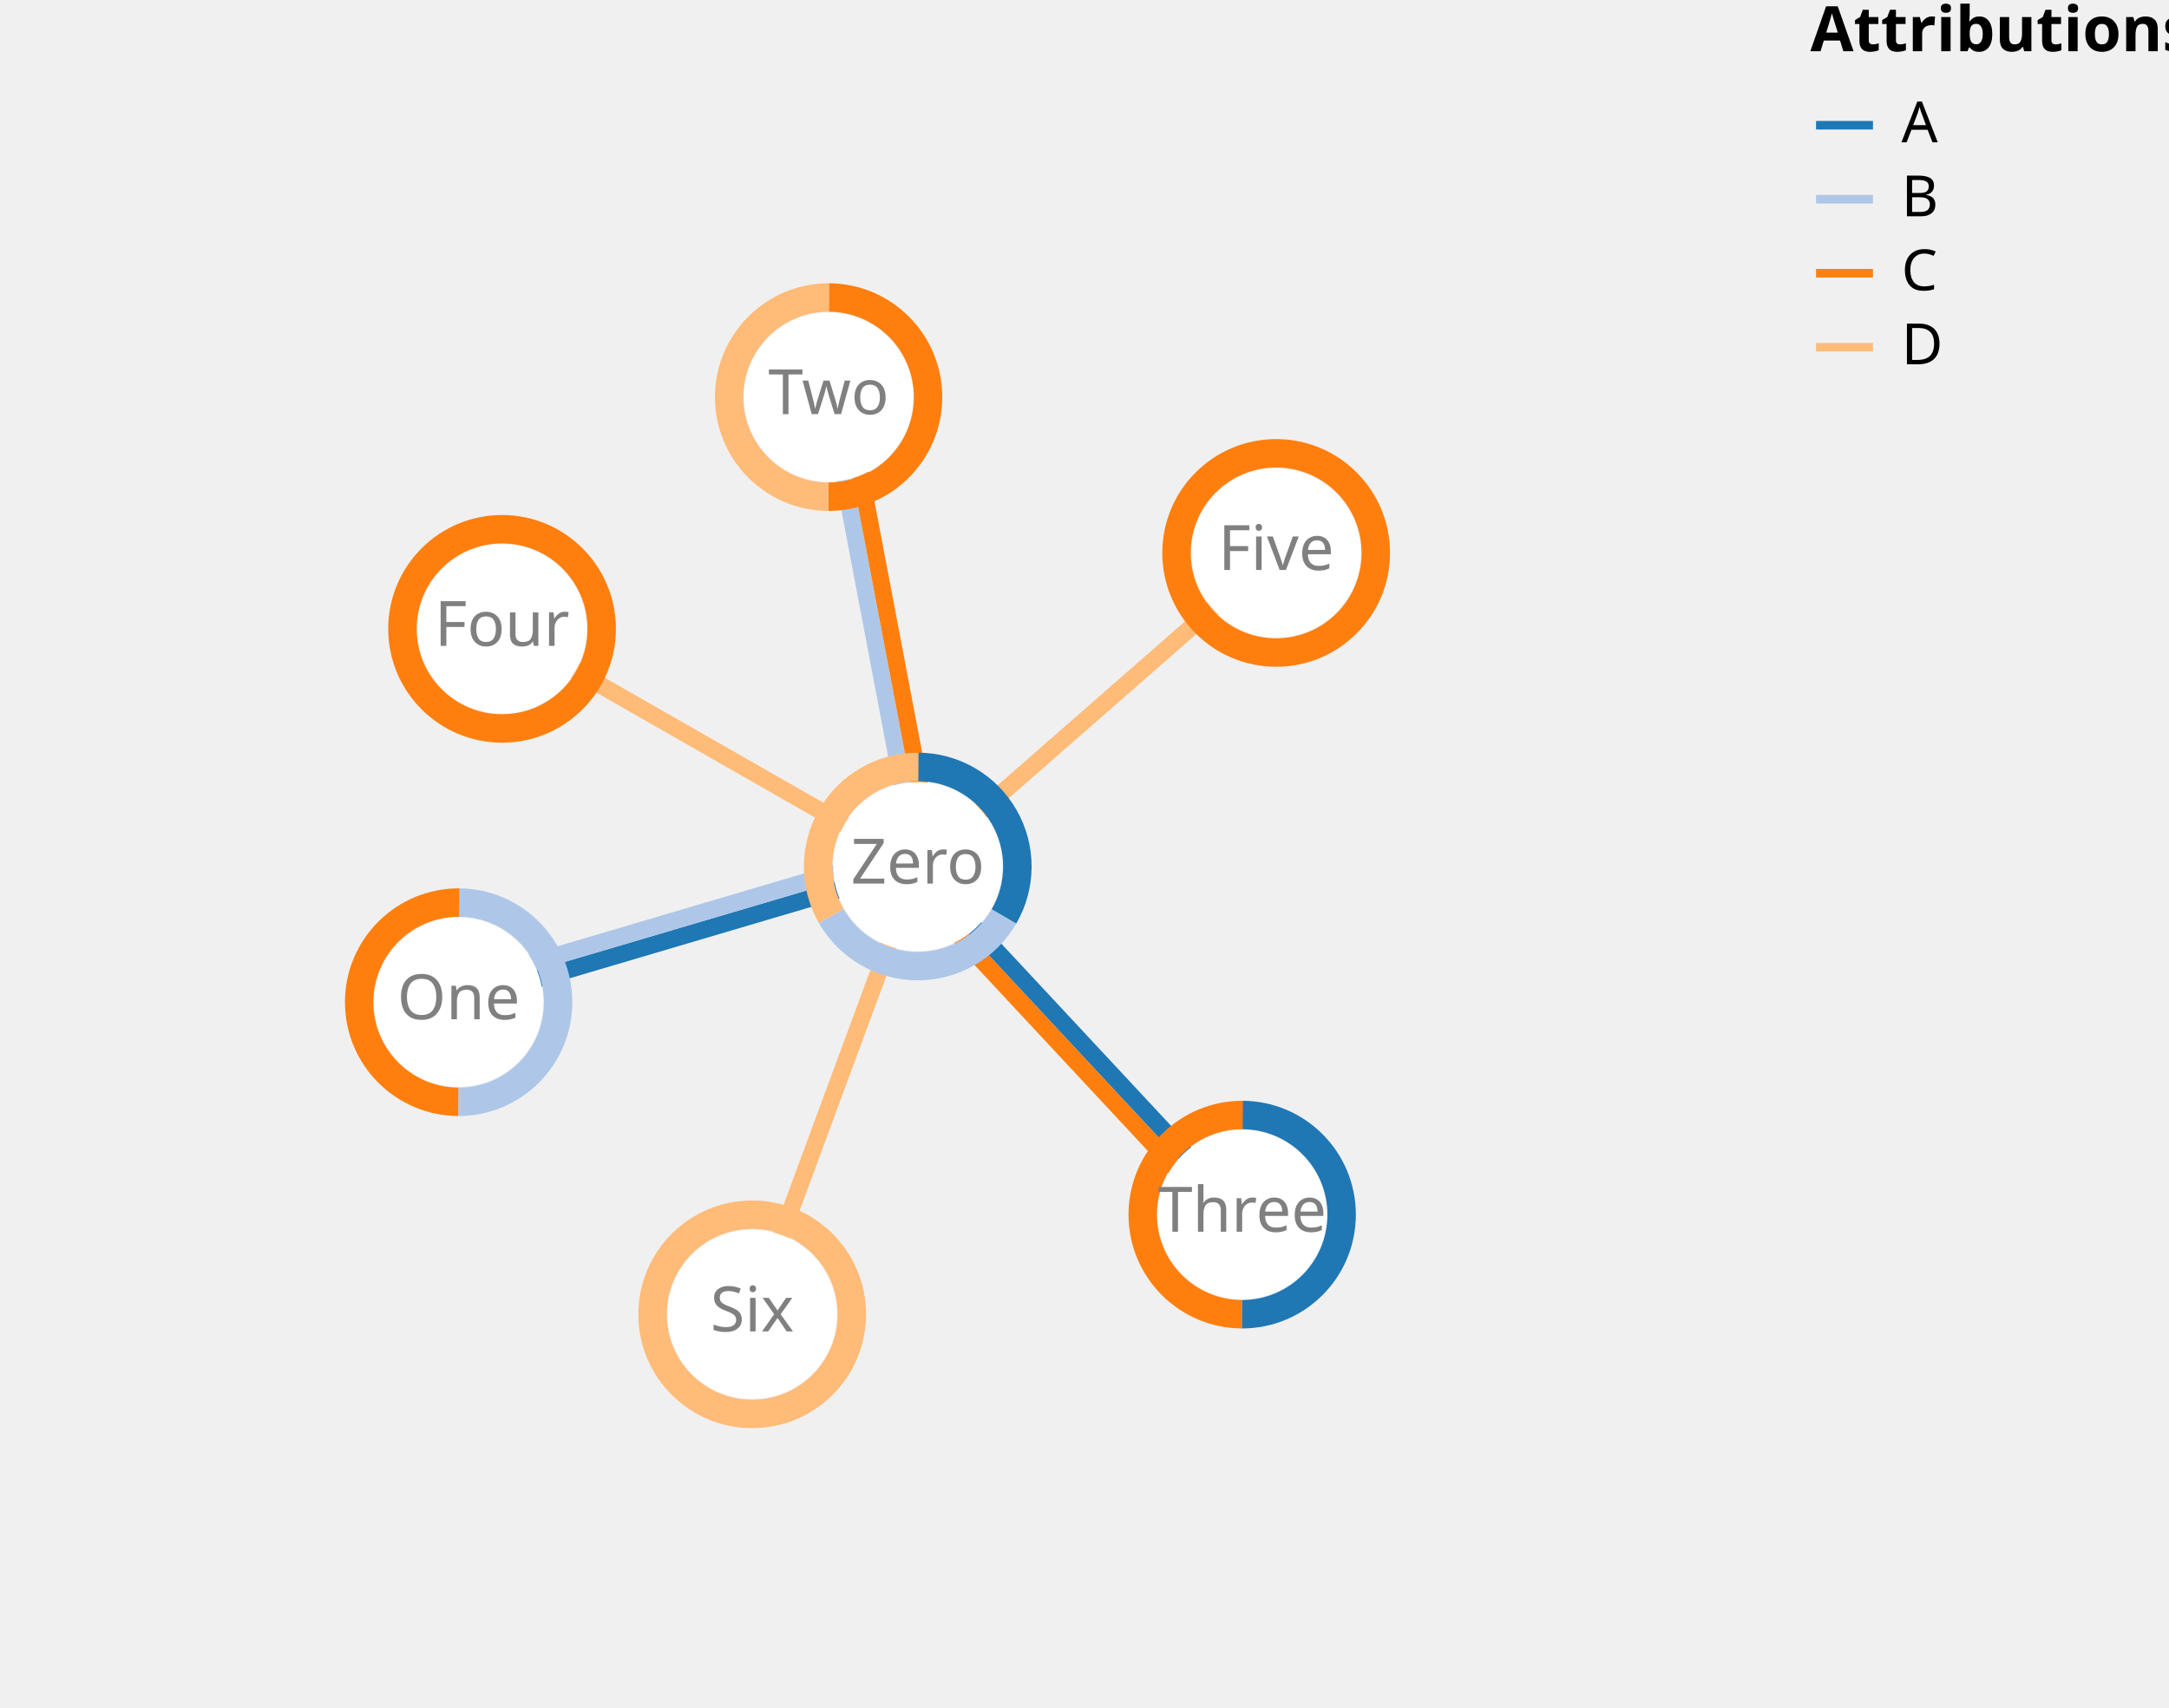
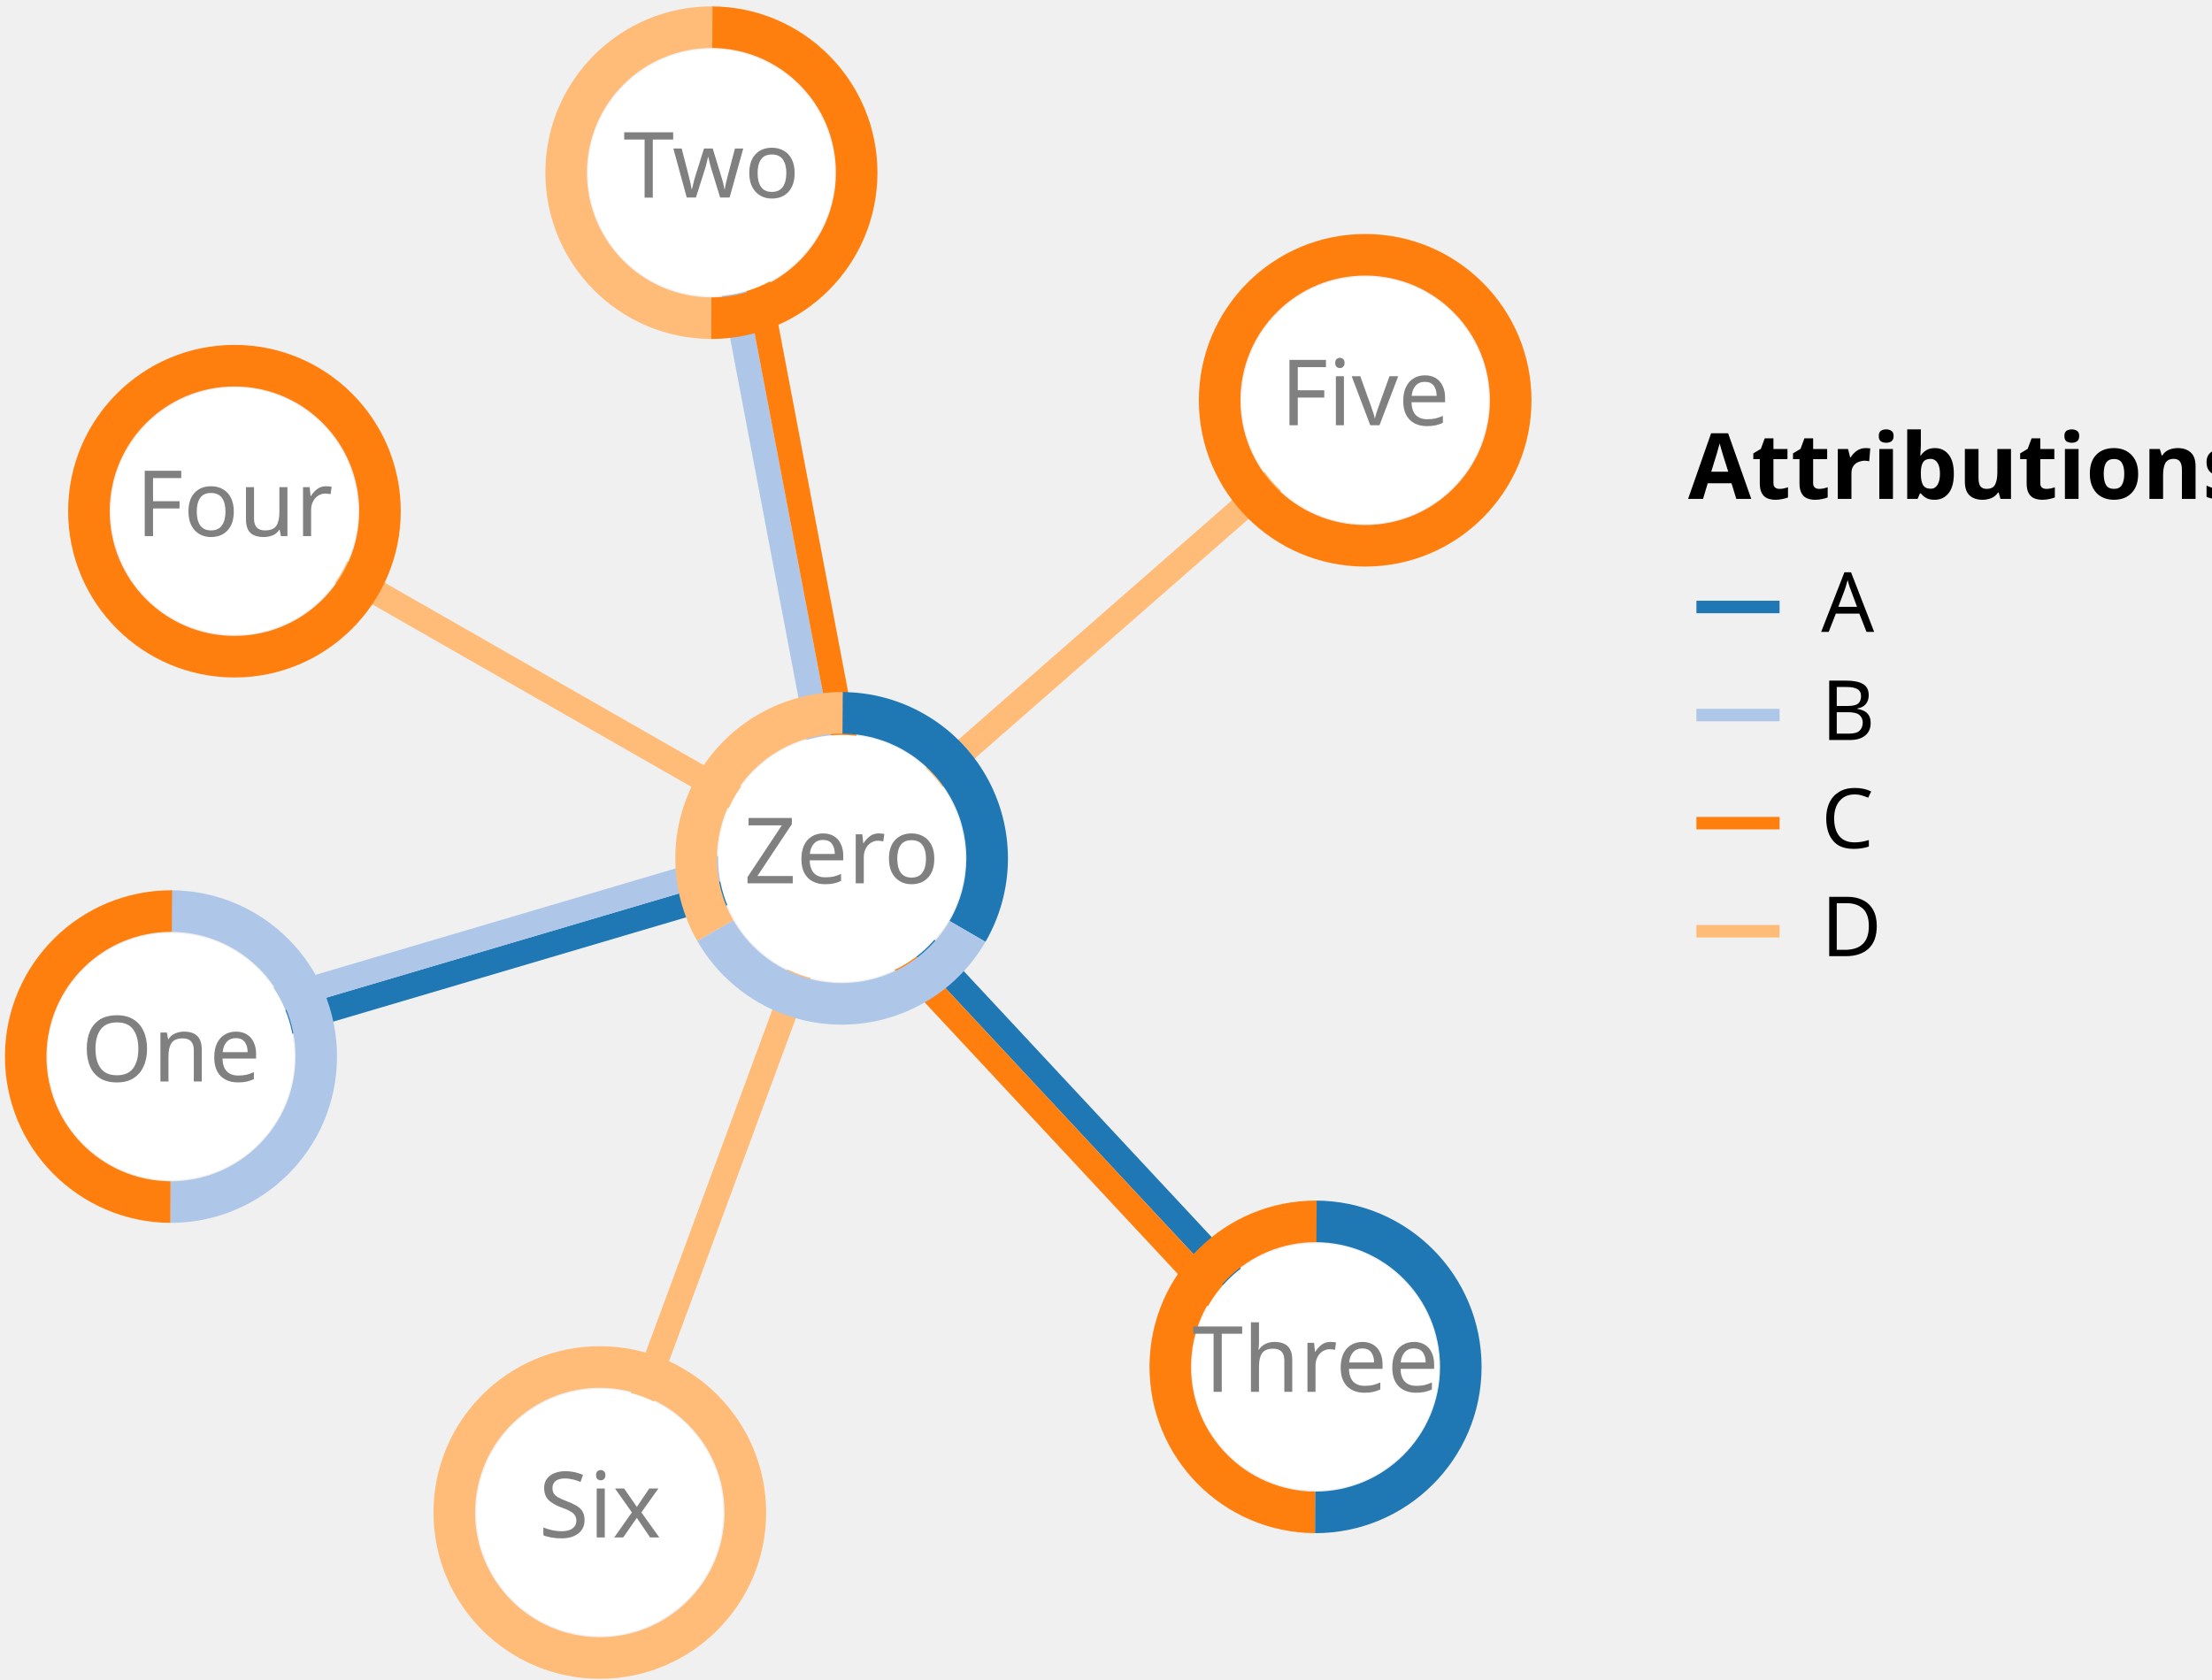
- <svg xmlns="http://www.w3.org/2000/svg" version="1.1" class="marks" width="381" height="300" viewBox="0 0 381 300">
-   <g fill="none" stroke-miterlimit="10" transform="translate(0,0)">
+ <svg xmlns="http://www.w3.org/2000/svg" version="1.1" class="marks" width="266" height="202" viewBox="0 0 266 202">
+   <g fill="none" stroke-miterlimit="10" transform="translate(40,51)">
    <g class="mark-group role-frame root" role="graphics-object" aria-roledescription="group mark container">
      <g transform="translate(0,0)">
-         <path class="background" aria-hidden="true" d="M0,0h300v300h-300Z" />
+         <path class="background" aria-hidden="true" d="M0,0h100v100h-100Z" />
        <g>
          <g class="mark-group role-scope links" role="graphics-object" aria-roledescription="group mark container">
            <g transform="translate(0,0)">
              <path class="background" aria-hidden="true" d="M0,0h0v0h0Z" />
              <g>
                <g class="mark-rule role-mark lines" role="graphics-symbol" aria-roledescription="rule mark container">
-                   <line transform="translate(161.2084,152.2355)" x2="-80.648" y2="23.838" stroke="#1f77b4" stroke-width="3" />
-                   <line transform="translate(160.3581,149.3585)" x2="-80.648" y2="23.838" stroke="#aec7e8" stroke-width="3" />
-                 </g>
-               </g>
-               <path class="foreground" aria-hidden="true" d="" display="none" />
-             </g>
-             <g transform="translate(0,0)">
-               <path class="background" aria-hidden="true" d="M0,0h0v0h0Z" />
-               <g>
-                 <g class="mark-rule role-mark lines" role="graphics-symbol" aria-roledescription="rule mark container">
-                   <line transform="translate(161.2084,152.2355)" x2="-15.658" y2="-82.467" stroke="#aec7e8" stroke-width="3" />
-                   <line transform="translate(164.1558,151.6759)" x2="-15.658" y2="-82.467" stroke="#ff7f0e" stroke-width="3" />
-                 </g>
-               </g>
-               <path class="foreground" aria-hidden="true" d="" display="none" />
-             </g>
-             <g transform="translate(0,0)">
-               <path class="background" aria-hidden="true" d="M0,0h0v0h0Z" />
-               <g>
-                 <g class="mark-rule role-mark lines" role="graphics-symbol" aria-roledescription="rule mark container">
-                   <line transform="translate(161.2084,152.2355)" x2="56.99" y2="61.158" stroke="#1f77b4" stroke-width="3" />
-                   <line transform="translate(159.0136,154.2807)" x2="56.99" y2="61.158" stroke="#ff7f0e" stroke-width="3" />
-                 </g>
-               </g>
-               <path class="foreground" aria-hidden="true" d="" display="none" />
-             </g>
-             <g transform="translate(0,0)">
-               <path class="background" aria-hidden="true" d="M0,0h0v0h0Z" />
-               <g>
-                 <g class="mark-rule role-mark lines" role="graphics-symbol" aria-roledescription="rule mark container">
-                   <line transform="translate(161.2084,152.2355)" x2="-73.015" y2="-41.756" stroke="#ffbb78" stroke-width="3" />
-                 </g>
-               </g>
-               <path class="foreground" aria-hidden="true" d="" display="none" />
-             </g>
-             <g transform="translate(0,0)">
-               <path class="background" aria-hidden="true" d="M0,0h0v0h0Z" />
-               <g>
-                 <g class="mark-rule role-mark lines" role="graphics-symbol" aria-roledescription="rule mark container">
-                   <line transform="translate(161.2084,152.2355)" x2="62.957" y2="-55.094" stroke="#ffbb78" stroke-width="3" />
-                 </g>
-               </g>
-               <path class="foreground" aria-hidden="true" d="" display="none" />
-             </g>
-             <g transform="translate(0,0)">
-               <path class="background" aria-hidden="true" d="M0,0h0v0h0Z" />
-               <g>
-                 <g class="mark-rule role-mark lines" role="graphics-symbol" aria-roledescription="rule mark container">
-                   <line transform="translate(161.2084,152.2355)" x2="-29.081" y2="78.674" stroke="#ffbb78" stroke-width="3" />
+                   <line transform="translate(61.20842,52.23548)" x2="-80.648" y2="23.838" stroke="#1f77b4" stroke-width="3" />
+                   <line transform="translate(60.35806,49.35852)" x2="-80.648" y2="23.838" stroke="#aec7e8" stroke-width="3" />
+                 </g>
+               </g>
+               <path class="foreground" aria-hidden="true" d="" display="none" />
+             </g>
+             <g transform="translate(0,0)">
+               <path class="background" aria-hidden="true" d="M0,0h0v0h0Z" />
+               <g>
+                 <g class="mark-rule role-mark lines" role="graphics-symbol" aria-roledescription="rule mark container">
+                   <line transform="translate(61.20842,52.23548)" x2="-15.658" y2="-82.467" stroke="#aec7e8" stroke-width="3" />
+                   <line transform="translate(64.15577,51.67588)" x2="-15.658" y2="-82.467" stroke="#ff7f0e" stroke-width="3" />
+                 </g>
+               </g>
+               <path class="foreground" aria-hidden="true" d="" display="none" />
+             </g>
+             <g transform="translate(0,0)">
+               <path class="background" aria-hidden="true" d="M0,0h0v0h0Z" />
+               <g>
+                 <g class="mark-rule role-mark lines" role="graphics-symbol" aria-roledescription="rule mark container">
+                   <line transform="translate(61.20842,52.23548)" x2="56.99" y2="61.158" stroke="#1f77b4" stroke-width="3" />
+                   <line transform="translate(59.01363,54.28069)" x2="56.99" y2="61.158" stroke="#ff7f0e" stroke-width="3" />
+                 </g>
+               </g>
+               <path class="foreground" aria-hidden="true" d="" display="none" />
+             </g>
+             <g transform="translate(0,0)">
+               <path class="background" aria-hidden="true" d="M0,0h0v0h0Z" />
+               <g>
+                 <g class="mark-rule role-mark lines" role="graphics-symbol" aria-roledescription="rule mark container">
+                   <line transform="translate(61.20842,52.23548)" x2="-73.015" y2="-41.756" stroke="#ffbb78" stroke-width="3" />
+                 </g>
+               </g>
+               <path class="foreground" aria-hidden="true" d="" display="none" />
+             </g>
+             <g transform="translate(0,0)">
+               <path class="background" aria-hidden="true" d="M0,0h0v0h0Z" />
+               <g>
+                 <g class="mark-rule role-mark lines" role="graphics-symbol" aria-roledescription="rule mark container">
+                   <line transform="translate(61.20842,52.23548)" x2="62.957" y2="-55.094" stroke="#ffbb78" stroke-width="3" />
+                 </g>
+               </g>
+               <path class="foreground" aria-hidden="true" d="" display="none" />
+             </g>
+             <g transform="translate(0,0)">
+               <path class="background" aria-hidden="true" d="M0,0h0v0h0Z" />
+               <g>
+                 <g class="mark-rule role-mark lines" role="graphics-symbol" aria-roledescription="rule mark container">
+                   <line transform="translate(61.20842,52.23548)" x2="-29.081" y2="78.674" stroke="#ffbb78" stroke-width="3" />
                </g>
              </g>
              <path class="foreground" aria-hidden="true" d="" display="none" />
            </g>
          </g>
          <g class="mark-group role-scope nodeHalos" role="graphics-object" aria-roledescription="group mark container">
            <g transform="translate(0,0)">
              <path class="background" aria-hidden="true" d="M0,0h0v0h0Z" />
              <g>
                <g class="mark-arc role-mark" role="graphics-symbol" aria-roledescription="arc mark container">
-                   <path transform="translate(161.2084,152.2355)" d="M0,-20A20,20,0,0,1,17.298,10.039L12.973,7.529A15,15,0,0,0,0,-15Z" fill="#1f77b4" />
-                   <path transform="translate(161.2084,152.2355)" d="M17.298,10.039A20,20,0,0,1,-17.366,9.921L-13.024,7.441A15,15,0,0,0,12.973,7.529Z" fill="#aec7e8" />
-                   <path transform="translate(161.2084,152.2355)" d="M-17.366,9.921A20,20,0,0,1,0.136,-20L0.102,-15A15,15,0,0,0,-13.024,7.441Z" fill="#ffbb78" />
-                 </g>
-               </g>
-               <path class="foreground" aria-hidden="true" d="" display="none" />
-             </g>
-             <g transform="translate(0,0)">
-               <path class="background" aria-hidden="true" d="M0,0h0v0h0Z" />
-               <g>
-                 <g class="mark-arc role-mark" role="graphics-symbol" aria-roledescription="arc mark container">
-                   <path transform="translate(80.56023,176.0731)" d="M0,-20A20,20,0,1,1,-0.068,20L-0.051,15A15,15,0,1,0,0,-15Z" fill="#aec7e8" />
-                   <path transform="translate(80.56023,176.0731)" d="M-0.068,20A20,20,0,1,1,0.136,-20L0.102,-15A15,15,0,1,0,-0.051,15Z" fill="#ff7f0e" />
-                 </g>
-               </g>
-               <path class="foreground" aria-hidden="true" d="" display="none" />
-             </g>
-             <g transform="translate(0,0)">
-               <path class="background" aria-hidden="true" d="M0,0h0v0h0Z" />
-               <g>
-                 <g class="mark-arc role-mark" role="graphics-symbol" aria-roledescription="arc mark container">
-                   <path transform="translate(145.5507,69.76808)" d="M0,-20A20,20,0,1,1,-0.068,20L-0.051,15A15,15,0,1,0,0,-15Z" fill="#ff7f0e" />
-                   <path transform="translate(145.5507,69.76808)" d="M-0.068,20A20,20,0,1,1,0.136,-20L0.102,-15A15,15,0,1,0,-0.051,15Z" fill="#ffbb78" />
-                 </g>
-               </g>
-               <path class="foreground" aria-hidden="true" d="" display="none" />
-             </g>
-             <g transform="translate(0,0)">
-               <path class="background" aria-hidden="true" d="M0,0h0v0h0Z" />
-               <g>
-                 <g class="mark-arc role-mark" role="graphics-symbol" aria-roledescription="arc mark container">
-                   <path transform="translate(218.1989,213.3938)" d="M0,-20A20,20,0,1,1,-0.068,20L-0.051,15A15,15,0,1,0,0,-15Z" fill="#1f77b4" />
-                   <path transform="translate(218.1989,213.3938)" d="M-0.068,20A20,20,0,1,1,0.136,-20L0.102,-15A15,15,0,1,0,-0.051,15Z" fill="#ff7f0e" />
-                 </g>
-               </g>
-               <path class="foreground" aria-hidden="true" d="" display="none" />
-             </g>
-             <g transform="translate(0,0)">
-               <path class="background" aria-hidden="true" d="M0,0h0v0h0Z" />
-               <g>
-                 <g class="mark-arc role-mark" role="graphics-symbol" aria-roledescription="arc mark container">
-                   <path transform="translate(88.19293,110.4797)" d="M0,-20A20,20,0,1,1,0,20A20,20,0,1,1,0,-20M0.102,-15A15,15,0,1,0,-0.102,15A15,15,0,1,0,0.102,-15Z" fill="#ff7f0e" />
-                 </g>
-               </g>
-               <path class="foreground" aria-hidden="true" d="" display="none" />
-             </g>
-             <g transform="translate(0,0)">
-               <path class="background" aria-hidden="true" d="M0,0h0v0h0Z" />
-               <g>
-                 <g class="mark-arc role-mark" role="graphics-symbol" aria-roledescription="arc mark container">
-                   <path transform="translate(224.1659,97.14128)" d="M0,-20A20,20,0,1,1,0,20A20,20,0,1,1,0,-20M0.102,-15A15,15,0,1,0,-0.102,15A15,15,0,1,0,0.102,-15Z" fill="#ff7f0e" />
-                 </g>
-               </g>
-               <path class="foreground" aria-hidden="true" d="" display="none" />
-             </g>
-             <g transform="translate(0,0)">
-               <path class="background" aria-hidden="true" d="M0,0h0v0h0Z" />
-               <g>
-                 <g class="mark-arc role-mark" role="graphics-symbol" aria-roledescription="arc mark container">
-                   <path transform="translate(132.1278,230.9095)" d="M0,-20A20,20,0,1,1,0,20A20,20,0,1,1,0,-20M0.102,-15A15,15,0,1,0,-0.102,15A15,15,0,1,0,0.102,-15Z" fill="#ffbb78" />
+                   <path transform="translate(61.20842,52.23548)" d="M0,-20A20,20,0,0,1,17.298,10.039L12.973,7.529A15,15,0,0,0,0,-15Z" fill="#1f77b4" />
+                   <path transform="translate(61.20842,52.23548)" d="M17.298,10.039A20,20,0,0,1,-17.366,9.921L-13.024,7.441A15,15,0,0,0,12.973,7.529Z" fill="#aec7e8" />
+                   <path transform="translate(61.20842,52.23548)" d="M-17.366,9.921A20,20,0,0,1,0.136,-20L0.102,-15A15,15,0,0,0,-13.024,7.441Z" fill="#ffbb78" />
+                 </g>
+               </g>
+               <path class="foreground" aria-hidden="true" d="" display="none" />
+             </g>
+             <g transform="translate(0,0)">
+               <path class="background" aria-hidden="true" d="M0,0h0v0h0Z" />
+               <g>
+                 <g class="mark-arc role-mark" role="graphics-symbol" aria-roledescription="arc mark container">
+                   <path transform="translate(-19.43977,76.07313)" d="M0,-20A20,20,0,1,1,-0.068,20L-0.051,15A15,15,0,1,0,0,-15Z" fill="#aec7e8" />
+                   <path transform="translate(-19.43977,76.07313)" d="M-0.068,20A20,20,0,1,1,0.136,-20L0.102,-15A15,15,0,1,0,-0.051,15Z" fill="#ff7f0e" />
+                 </g>
+               </g>
+               <path class="foreground" aria-hidden="true" d="" display="none" />
+             </g>
+             <g transform="translate(0,0)">
+               <path class="background" aria-hidden="true" d="M0,0h0v0h0Z" />
+               <g>
+                 <g class="mark-arc role-mark" role="graphics-symbol" aria-roledescription="arc mark container">
+                   <path transform="translate(45.55069,-30.23192)" d="M0,-20A20,20,0,1,1,-0.068,20L-0.051,15A15,15,0,1,0,0,-15Z" fill="#ff7f0e" />
+                   <path transform="translate(45.55069,-30.23192)" d="M-0.068,20A20,20,0,1,1,0.136,-20L0.102,-15A15,15,0,1,0,-0.051,15Z" fill="#ffbb78" />
+                 </g>
+               </g>
+               <path class="foreground" aria-hidden="true" d="" display="none" />
+             </g>
+             <g transform="translate(0,0)">
+               <path class="background" aria-hidden="true" d="M0,0h0v0h0Z" />
+               <g>
+                 <g class="mark-arc role-mark" role="graphics-symbol" aria-roledescription="arc mark container">
+                   <path transform="translate(118.1989,113.3938)" d="M0,-20A20,20,0,1,1,-0.068,20L-0.051,15A15,15,0,1,0,0,-15Z" fill="#1f77b4" />
+                   <path transform="translate(118.1989,113.3938)" d="M-0.068,20A20,20,0,1,1,0.136,-20L0.102,-15A15,15,0,1,0,-0.051,15Z" fill="#ff7f0e" />
+                 </g>
+               </g>
+               <path class="foreground" aria-hidden="true" d="" display="none" />
+             </g>
+             <g transform="translate(0,0)">
+               <path class="background" aria-hidden="true" d="M0,0h0v0h0Z" />
+               <g>
+                 <g class="mark-arc role-mark" role="graphics-symbol" aria-roledescription="arc mark container">
+                   <path transform="translate(-11.80707,10.47971)" d="M0,-20A20,20,0,1,1,0,20A20,20,0,1,1,0,-20M0.102,-15A15,15,0,1,0,-0.102,15A15,15,0,1,0,0.102,-15Z" fill="#ff7f0e" />
+                 </g>
+               </g>
+               <path class="foreground" aria-hidden="true" d="" display="none" />
+             </g>
+             <g transform="translate(0,0)">
+               <path class="background" aria-hidden="true" d="M0,0h0v0h0Z" />
+               <g>
+                 <g class="mark-arc role-mark" role="graphics-symbol" aria-roledescription="arc mark container">
+                   <path transform="translate(124.1659,-2.858721)" d="M0,-20A20,20,0,1,1,0,20A20,20,0,1,1,0,-20M0.102,-15A15,15,0,1,0,-0.102,15A15,15,0,1,0,0.102,-15Z" fill="#ff7f0e" />
+                 </g>
+               </g>
+               <path class="foreground" aria-hidden="true" d="" display="none" />
+             </g>
+             <g transform="translate(0,0)">
+               <path class="background" aria-hidden="true" d="M0,0h0v0h0Z" />
+               <g>
+                 <g class="mark-arc role-mark" role="graphics-symbol" aria-roledescription="arc mark container">
+                   <path transform="translate(32.12784,130.9095)" d="M0,-20A20,20,0,1,1,0,20A20,20,0,1,1,0,-20M0.102,-15A15,15,0,1,0,-0.102,15A15,15,0,1,0,0.102,-15Z" fill="#ffbb78" />
                </g>
              </g>
              <path class="foreground" aria-hidden="true" d="" display="none" />
            </g>
          </g>
          <g class="mark-group role-legend" role="graphics-symbol" aria-roledescription="legend" aria-label="Symbol legend titled 'Attributions' for stroke color with 4 values: A, B, C, D">
-             <g transform="translate(318,0)">
+             <g transform="translate(163,0)">
              <path class="background" aria-hidden="true" d="M0,0h63v66h-63Z" pointer-events="none" />
              <g>
                <g class="mark-group role-legend-entry">
                  <g transform="translate(0,16)">
                    <path class="background" aria-hidden="true" d="M0,0h0v0h0Z" pointer-events="none" />
                    <g>
                      <g class="mark-group role-scope" role="graphics-object" aria-roledescription="group mark container">
                        <g transform="translate(0,0)">
                          <path class="background" aria-hidden="true" d="M0,0h23.222v11h-23.222Z" pointer-events="none" opacity="1" />
                          <g>
                            <g class="mark-symbol role-legend-symbol" pointer-events="none">
                              <path transform="translate(6,6)" d="M-5,0L5,0" stroke="#1f77b4" stroke-width="1.5" opacity="1" />
                            </g>
                            <g class="mark-text role-legend-label" pointer-events="none">
                              <text text-anchor="start" transform="translate(16,9)" font-family="sans-serif" font-size="10px" fill="#000" opacity="1">A</text>
                            </g>
                          </g>
                          <path class="foreground" aria-hidden="true" d="" pointer-events="none" display="none" />
                        </g>
                        <g transform="translate(0,13)">
                          <path class="background" aria-hidden="true" d="M0,0h23.222v11h-23.222Z" pointer-events="none" opacity="1" />
                          <g>
                            <g class="mark-symbol role-legend-symbol" pointer-events="none">
                              <path transform="translate(6,6)" d="M-5,0L5,0" stroke="#aec7e8" stroke-width="1.5" opacity="1" />
                            </g>
                            <g class="mark-text role-legend-label" pointer-events="none">
                              <text text-anchor="start" transform="translate(16,9)" font-family="sans-serif" font-size="10px" fill="#000" opacity="1">B</text>
                            </g>
                          </g>
                          <path class="foreground" aria-hidden="true" d="" pointer-events="none" display="none" />
                        </g>
                        <g transform="translate(0,26)">
                          <path class="background" aria-hidden="true" d="M0,0h23.222v11h-23.222Z" pointer-events="none" opacity="1" />
                          <g>
                            <g class="mark-symbol role-legend-symbol" pointer-events="none">
                              <path transform="translate(6,6)" d="M-5,0L5,0" stroke="#ff7f0e" stroke-width="1.5" opacity="1" />
                            </g>
                            <g class="mark-text role-legend-label" pointer-events="none">
                              <text text-anchor="start" transform="translate(16,9)" font-family="sans-serif" font-size="10px" fill="#000" opacity="1">C</text>
                            </g>
                          </g>
                          <path class="foreground" aria-hidden="true" d="" pointer-events="none" display="none" />
                        </g>
                        <g transform="translate(0,39)">
                          <path class="background" aria-hidden="true" d="M0,0h23.222v11h-23.222Z" pointer-events="none" opacity="1" />
                          <g>
                            <g class="mark-symbol role-legend-symbol" pointer-events="none">
                              <path transform="translate(6,6)" d="M-5,0L5,0" stroke="#ffbb78" stroke-width="1.5" opacity="1" />
                            </g>
                            <g class="mark-text role-legend-label" pointer-events="none">
                              <text text-anchor="start" transform="translate(16,9)" font-family="sans-serif" font-size="10px" fill="#000" opacity="1">D</text>
                            </g>
                          </g>
                          <path class="foreground" aria-hidden="true" d="" pointer-events="none" display="none" />
                        </g>
                      </g>
                    </g>
                    <path class="foreground" aria-hidden="true" d="" pointer-events="none" display="none" />
                  </g>
                </g>
                <g class="mark-text role-legend-title" pointer-events="none">
                  <text text-anchor="start" transform="translate(0,9)" font-family="sans-serif" font-size="11px" font-weight="bold" fill="#000" opacity="1">Attributions</text>
                </g>
              </g>
              <path class="foreground" aria-hidden="true" d="" pointer-events="none" display="none" />
            </g>
          </g>
          <g class="mark-symbol role-mark nodes" role="graphics-symbol" aria-roledescription="symbol mark container">
-             <path transform="translate(161.2084,152.2355)" d="M14.849,0A14.849,14.849,0,1,1,-14.849,0A14.849,14.849,0,1,1,14.849,0" fill="white" />
-             <path transform="translate(80.56023,176.0731)" d="M14.849,0A14.849,14.849,0,1,1,-14.849,0A14.849,14.849,0,1,1,14.849,0" fill="white" />
-             <path transform="translate(145.5507,69.76808)" d="M14.849,0A14.849,14.849,0,1,1,-14.849,0A14.849,14.849,0,1,1,14.849,0" fill="white" />
-             <path transform="translate(218.1989,213.3938)" d="M14.849,0A14.849,14.849,0,1,1,-14.849,0A14.849,14.849,0,1,1,14.849,0" fill="white" />
-             <path transform="translate(88.19293,110.4797)" d="M14.849,0A14.849,14.849,0,1,1,-14.849,0A14.849,14.849,0,1,1,14.849,0" fill="white" />
-             <path transform="translate(224.1659,97.14128)" d="M14.849,0A14.849,14.849,0,1,1,-14.849,0A14.849,14.849,0,1,1,14.849,0" fill="white" />
-             <path transform="translate(132.1278,230.9095)" d="M14.849,0A14.849,14.849,0,1,1,-14.849,0A14.849,14.849,0,1,1,14.849,0" fill="white" />
+             <path transform="translate(61.20842,52.23548)" d="M14.849,0A14.849,14.849,0,1,1,-14.849,0A14.849,14.849,0,1,1,14.849,0" fill="white" />
+             <path transform="translate(-19.43977,76.07313)" d="M14.849,0A14.849,14.849,0,1,1,-14.849,0A14.849,14.849,0,1,1,14.849,0" fill="white" />
+             <path transform="translate(45.55069,-30.23192)" d="M14.849,0A14.849,14.849,0,1,1,-14.849,0A14.849,14.849,0,1,1,14.849,0" fill="white" />
+             <path transform="translate(118.1989,113.3938)" d="M14.849,0A14.849,14.849,0,1,1,-14.849,0A14.849,14.849,0,1,1,14.849,0" fill="white" />
+             <path transform="translate(-11.80707,10.47971)" d="M14.849,0A14.849,14.849,0,1,1,-14.849,0A14.849,14.849,0,1,1,14.849,0" fill="white" />
+             <path transform="translate(124.1659,-2.858721)" d="M14.849,0A14.849,14.849,0,1,1,-14.849,0A14.849,14.849,0,1,1,14.849,0" fill="white" />
+             <path transform="translate(32.12784,130.9095)" d="M14.849,0A14.849,14.849,0,1,1,-14.849,0A14.849,14.849,0,1,1,14.849,0" fill="white" />
          </g>
          <g class="mark-text role-mark labels" role="graphics-object" aria-roledescription="text mark container" pointer-events="none">
-             <text text-anchor="middle" transform="translate(161.2084,155.2355)" font-family="sans-serif" font-size="11px" fill="gray">Zero</text>
-             <text text-anchor="middle" transform="translate(80.56023,179.0731)" font-family="sans-serif" font-size="11px" fill="gray">One</text>
-             <text text-anchor="middle" transform="translate(145.5507,72.76808)" font-family="sans-serif" font-size="11px" fill="gray">Two</text>
-             <text text-anchor="middle" transform="translate(218.1989,216.3938)" font-family="sans-serif" font-size="11px" fill="gray">Three</text>
-             <text text-anchor="middle" transform="translate(88.19293,113.4797)" font-family="sans-serif" font-size="11px" fill="gray">Four</text>
-             <text text-anchor="middle" transform="translate(224.1659,100.1413)" font-family="sans-serif" font-size="11px" fill="gray">Five</text>
-             <text text-anchor="middle" transform="translate(132.1278,233.9095)" font-family="sans-serif" font-size="11px" fill="gray">Six</text>
+             <text text-anchor="middle" transform="translate(61.20842,55.23548)" font-family="sans-serif" font-size="11px" fill="gray">Zero</text>
+             <text text-anchor="middle" transform="translate(-19.43977,79.07313)" font-family="sans-serif" font-size="11px" fill="gray">One</text>
+             <text text-anchor="middle" transform="translate(45.55069,-27.23192)" font-family="sans-serif" font-size="11px" fill="gray">Two</text>
+             <text text-anchor="middle" transform="translate(118.1989,116.3938)" font-family="sans-serif" font-size="11px" fill="gray">Three</text>
+             <text text-anchor="middle" transform="translate(-11.80707,13.47971)" font-family="sans-serif" font-size="11px" fill="gray">Four</text>
+             <text text-anchor="middle" transform="translate(124.1659,0.1412791)" font-family="sans-serif" font-size="11px" fill="gray">Five</text>
+             <text text-anchor="middle" transform="translate(32.12784,133.9095)" font-family="sans-serif" font-size="11px" fill="gray">Six</text>
          </g>
        </g>
        <path class="foreground" aria-hidden="true" d="" display="none" />
      </g>
    </g>
  </g>
</svg>
